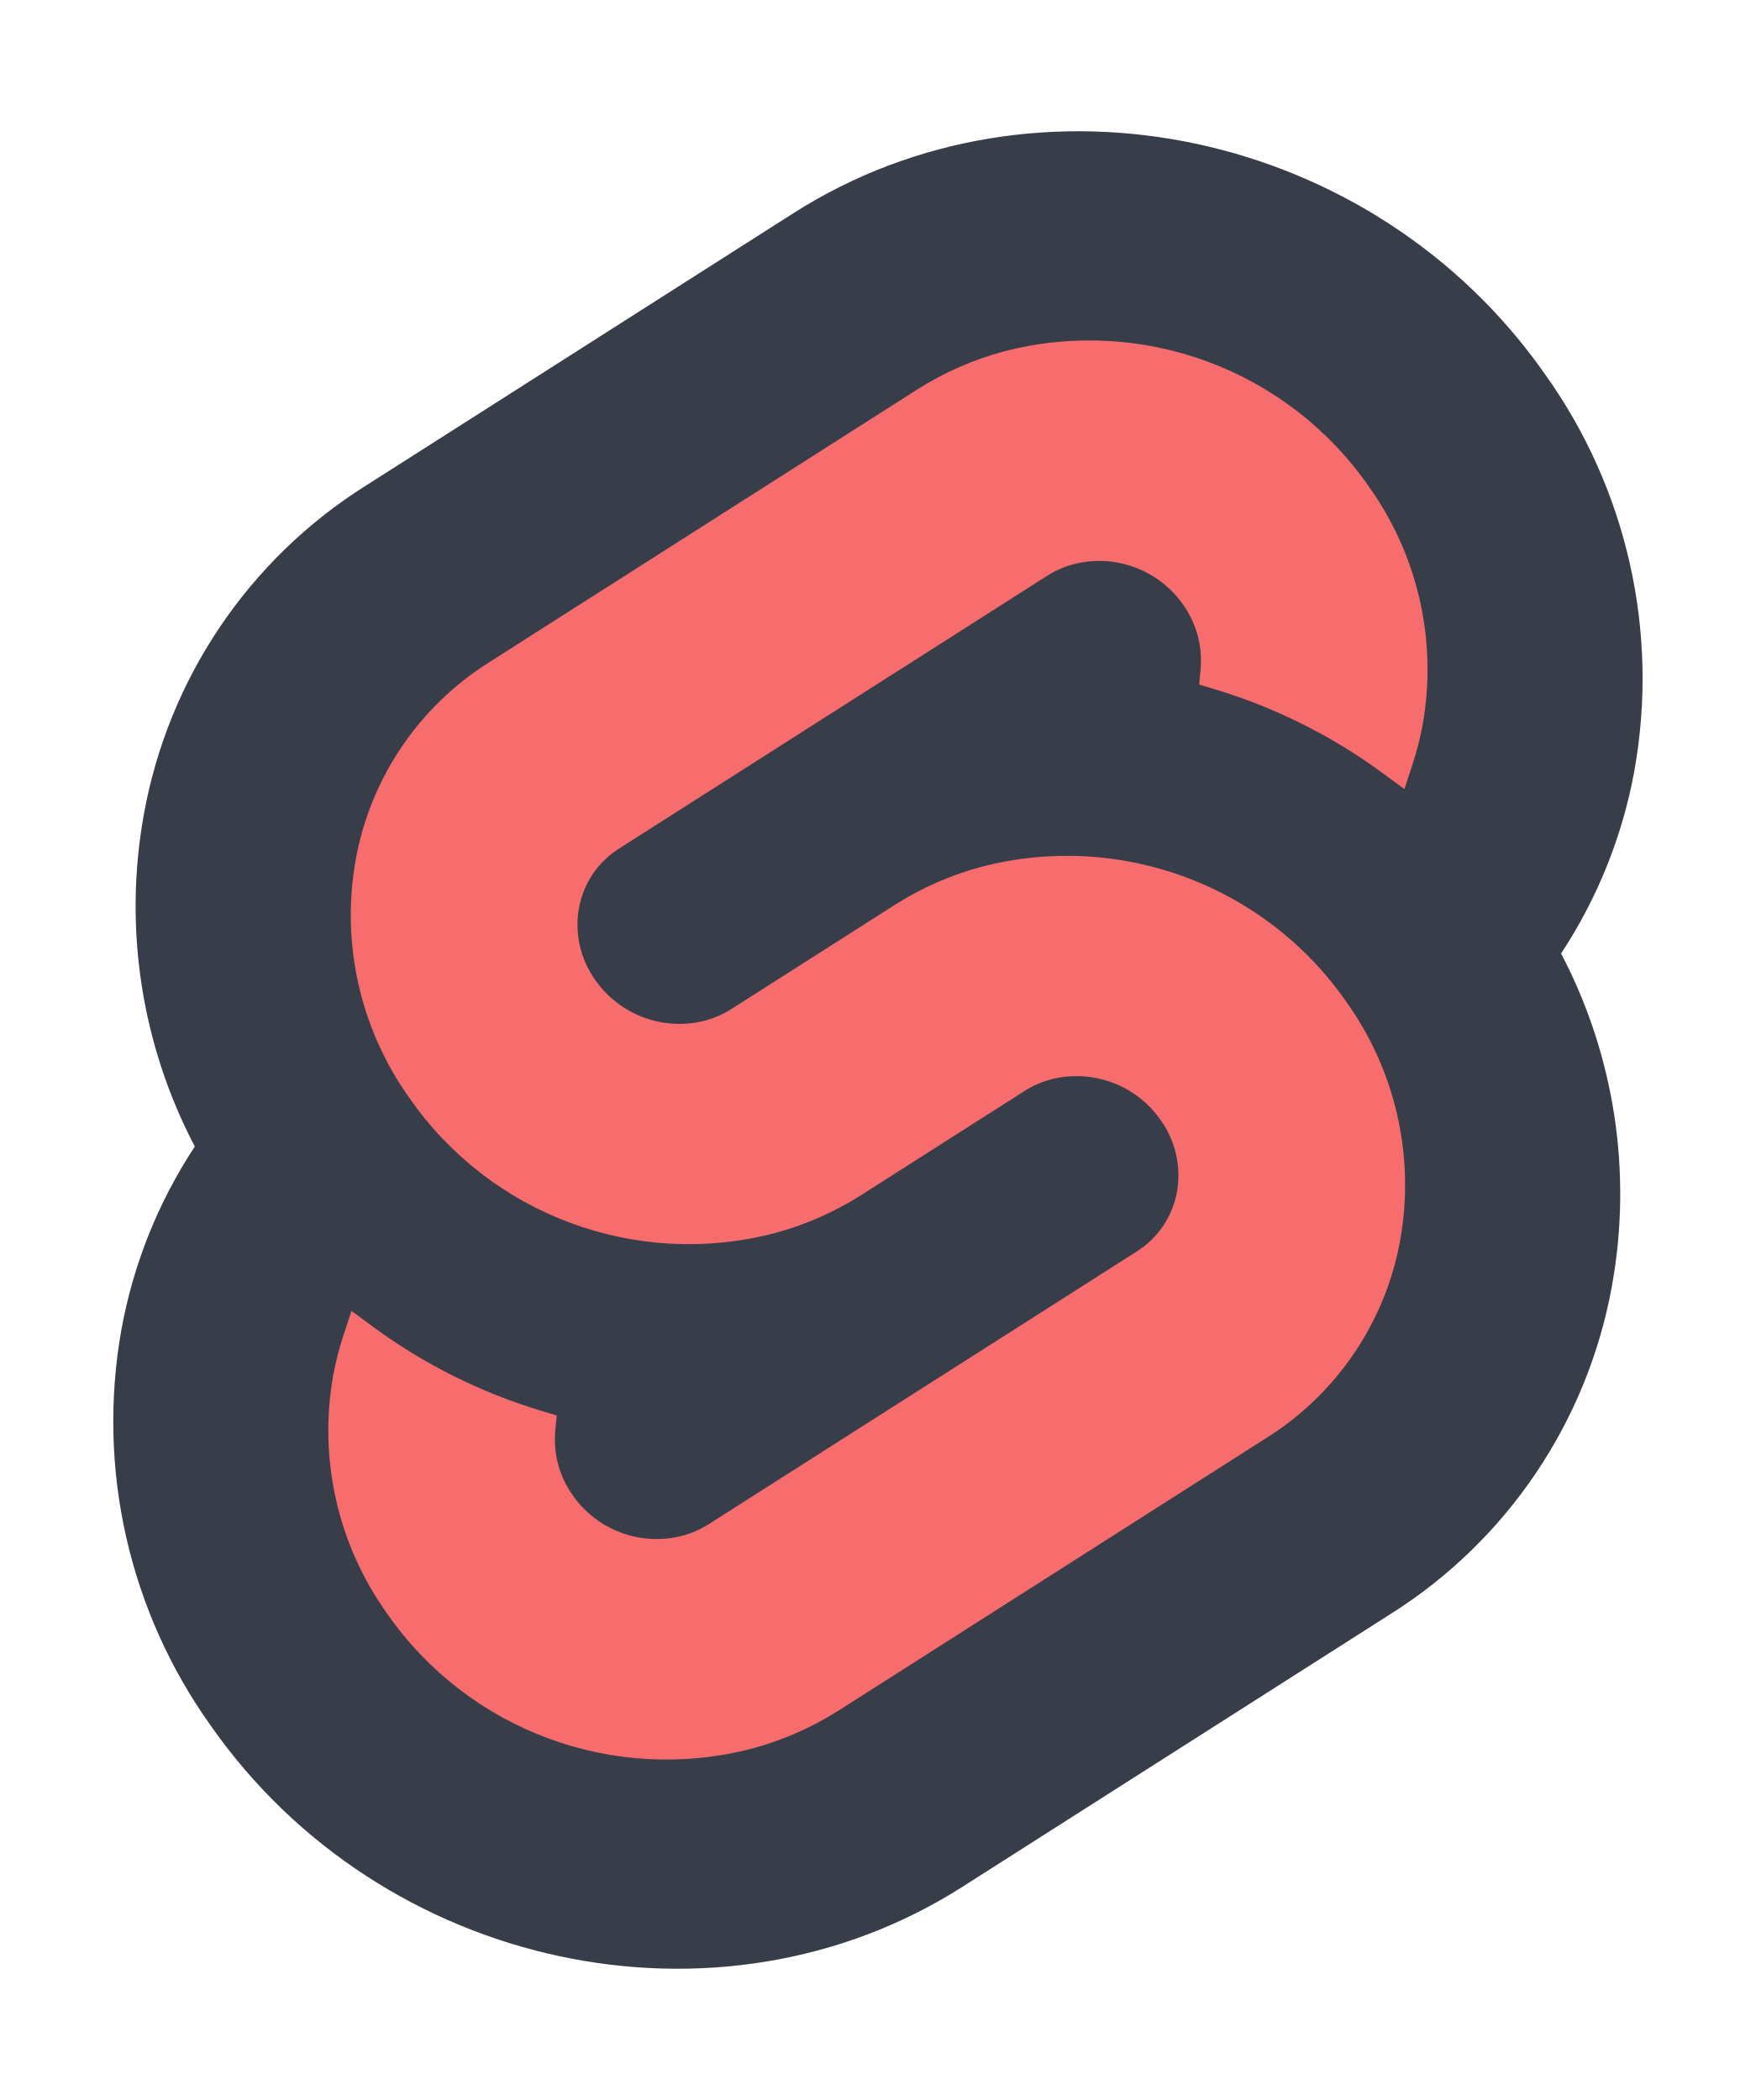
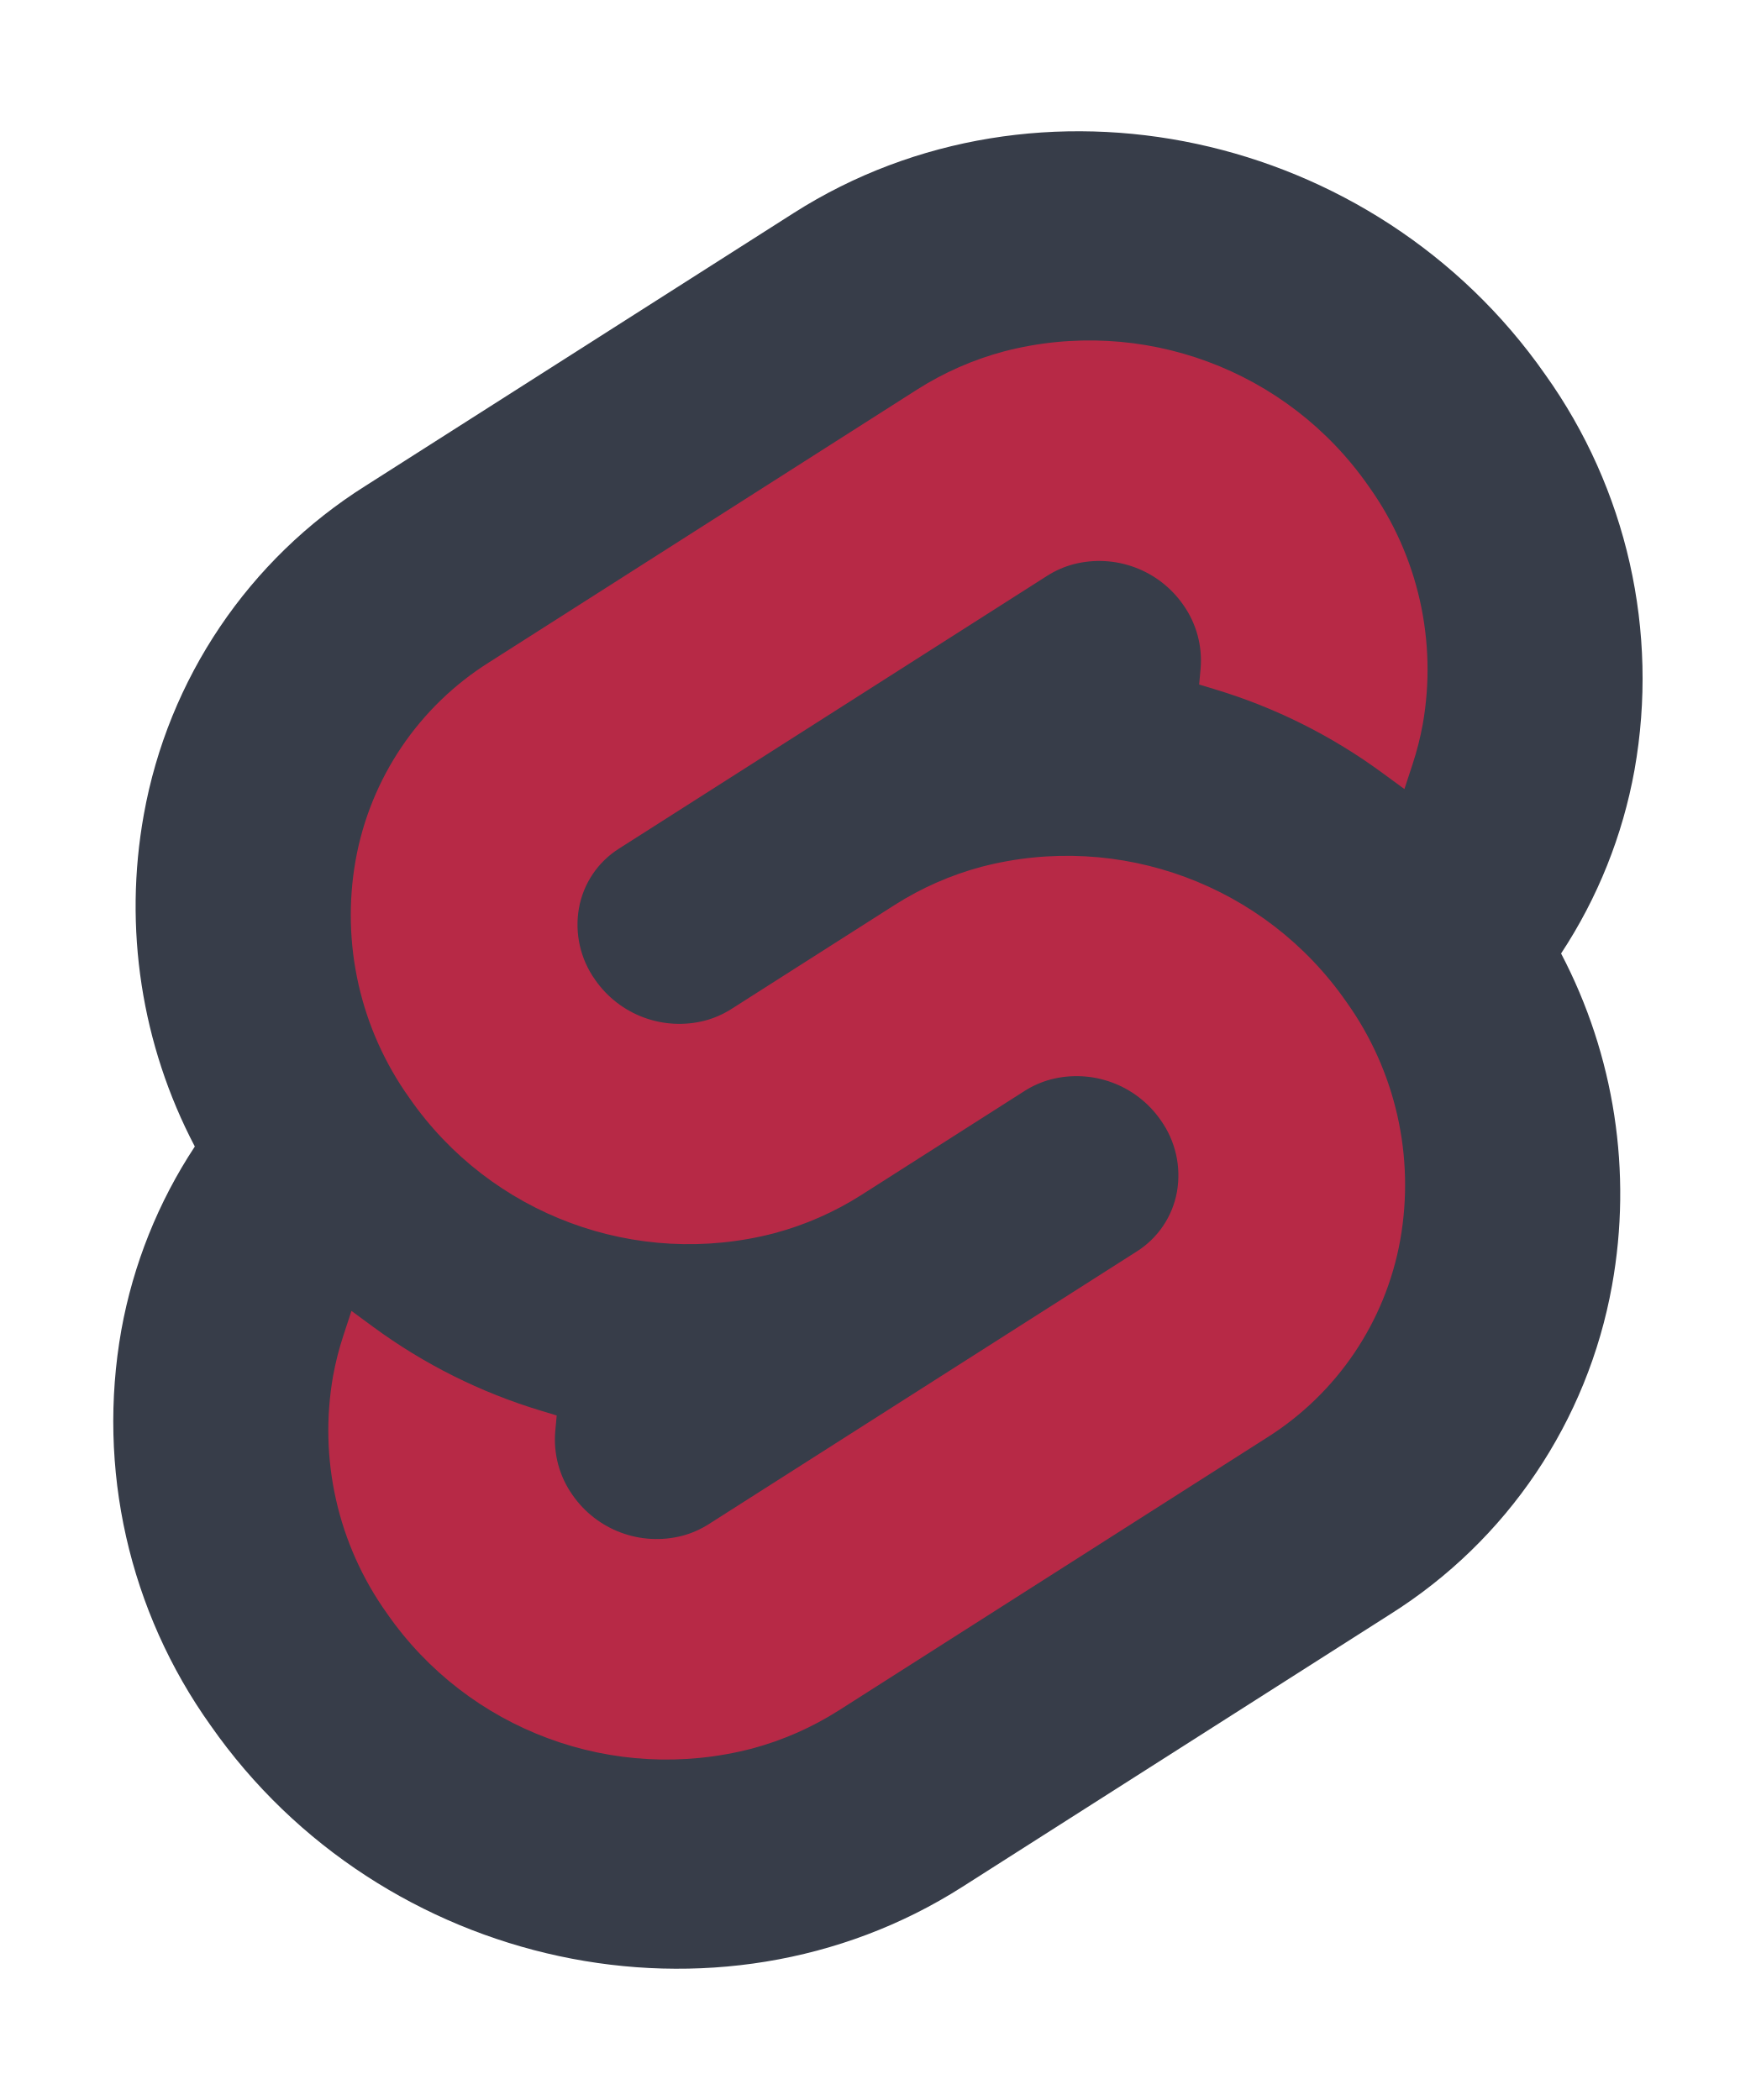
<svg xmlns="http://www.w3.org/2000/svg" width="107" height="128" viewBox="0 0 107 128">
  <path d="M94.157,22.819c-10.4-14.885-30.94-19.297-45.791-9.835L22.282,29.608A29.923,29.923,0,0,0,8.764,49.651a31.514,31.514,0,0,0,3.108,20.232A30.006,30.006,0,0,0,7.395,81.065a31.889,31.889,0,0,0,5.447,24.116c10.402,14.886,30.942,19.297,45.791,9.835L84.717,98.392A29.918,29.918,0,0,0,98.235,78.349,31.526,31.526,0,0,0,95.13,58.117a30,30,0,0,0,4.474-11.182,31.88,31.88,0,0,0-5.447-24.116" style="fill:#373D49" />
-   <path d="M45.817,106.582A20.718,20.718,0,0,1,23.58,98.339a19.174,19.174,0,0,1-3.277-14.502,18.189,18.189,0,0,1,.623-2.436l.491-1.498,1.336.982a33.644,33.644,0,0,0,10.203,5.098l.969.294-.089.968a5.847,5.847,0,0,0,1.052,3.878,6.239,6.239,0,0,0,6.695,2.485,5.745,5.745,0,0,0,1.602-.704L69.27,76.281a5.431,5.431,0,0,0,2.451-3.631,5.795,5.795,0,0,0-.988-4.371,6.244,6.244,0,0,0-6.698-2.486,5.743,5.743,0,0,0-1.6.704l-9.953,6.345a19.033,19.033,0,0,1-5.296,2.326,20.718,20.718,0,0,1-22.237-8.243,19.172,19.172,0,0,1-3.277-14.502,17.988,17.988,0,0,1,8.13-12.051L55.883,23.747a19.004,19.004,0,0,1,5.3-2.329A20.718,20.718,0,0,1,83.42,29.661a19.174,19.174,0,0,1,3.277,14.502,18.4,18.4,0,0,1-.623,2.436l-.491,1.498-1.336-.98a33.617,33.617,0,0,0-10.204-5.1l-.969-.294.089-.968a5.859,5.859,0,0,0-1.052-3.878,6.239,6.239,0,0,0-6.695-2.485,5.745,5.745,0,0,0-1.602.704L37.73,51.719a5.422,5.422,0,0,0-2.449,3.63,5.786,5.786,0,0,0,.986,4.372,6.244,6.244,0,0,0,6.698,2.486,5.765,5.765,0,0,0,1.602-.704l9.952-6.343a18.978,18.978,0,0,1,5.296-2.328,20.718,20.718,0,0,1,22.237,8.243,19.172,19.172,0,0,1,3.277,14.502,17.998,17.998,0,0,1-8.13,12.053L51.117,104.253a19.004,19.004,0,0,1-5.3,2.329" style="fill:#F76C6C" />
+   <path d="M45.817,106.582A20.718,20.718,0,0,1,23.58,98.339a19.174,19.174,0,0,1-3.277-14.502,18.189,18.189,0,0,1,.623-2.436l.491-1.498,1.336.982a33.644,33.644,0,0,0,10.203,5.098l.969.294-.089.968a5.847,5.847,0,0,0,1.052,3.878,6.239,6.239,0,0,0,6.695,2.485,5.745,5.745,0,0,0,1.602-.704L69.27,76.281a5.431,5.431,0,0,0,2.451-3.631,5.795,5.795,0,0,0-.988-4.371,6.244,6.244,0,0,0-6.698-2.486,5.743,5.743,0,0,0-1.6.704l-9.953,6.345a19.033,19.033,0,0,1-5.296,2.326,20.718,20.718,0,0,1-22.237-8.243,19.172,19.172,0,0,1-3.277-14.502,17.988,17.988,0,0,1,8.13-12.051L55.883,23.747a19.004,19.004,0,0,1,5.3-2.329A20.718,20.718,0,0,1,83.42,29.661a19.174,19.174,0,0,1,3.277,14.502,18.4,18.4,0,0,1-.623,2.436l-.491,1.498-1.336-.98a33.617,33.617,0,0,0-10.204-5.1l-.969-.294.089-.968a5.859,5.859,0,0,0-1.052-3.878,6.239,6.239,0,0,0-6.695-2.485,5.745,5.745,0,0,0-1.602.704L37.73,51.719a5.422,5.422,0,0,0-2.449,3.63,5.786,5.786,0,0,0,.986,4.372,6.244,6.244,0,0,0,6.698,2.486,5.765,5.765,0,0,0,1.602-.704l9.952-6.343a18.978,18.978,0,0,1,5.296-2.328,20.718,20.718,0,0,1,22.237,8.243,19.172,19.172,0,0,1,3.277,14.502,17.998,17.998,0,0,1-8.13,12.053L51.117,104.253a19.004,19.004,0,0,1-5.3,2.329" style="fill:#B72946" />
</svg>
